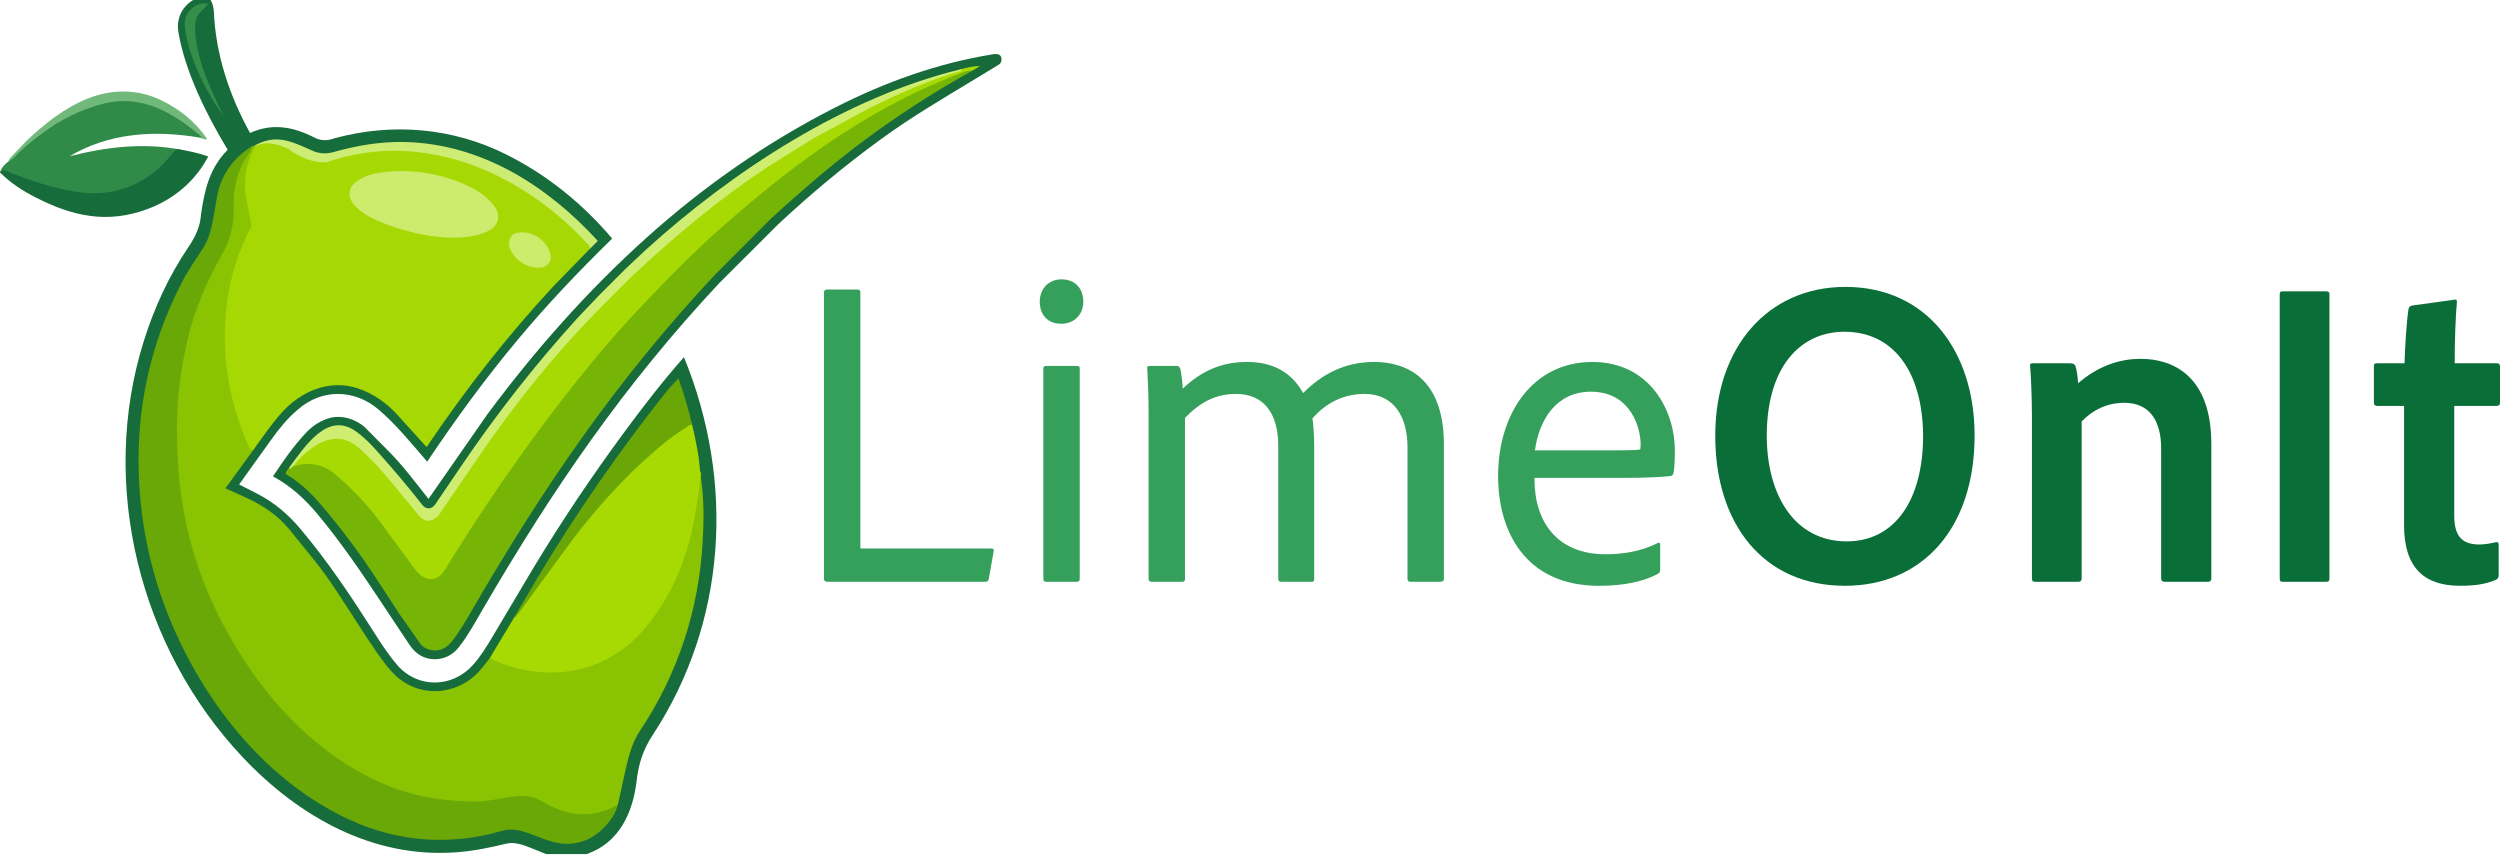
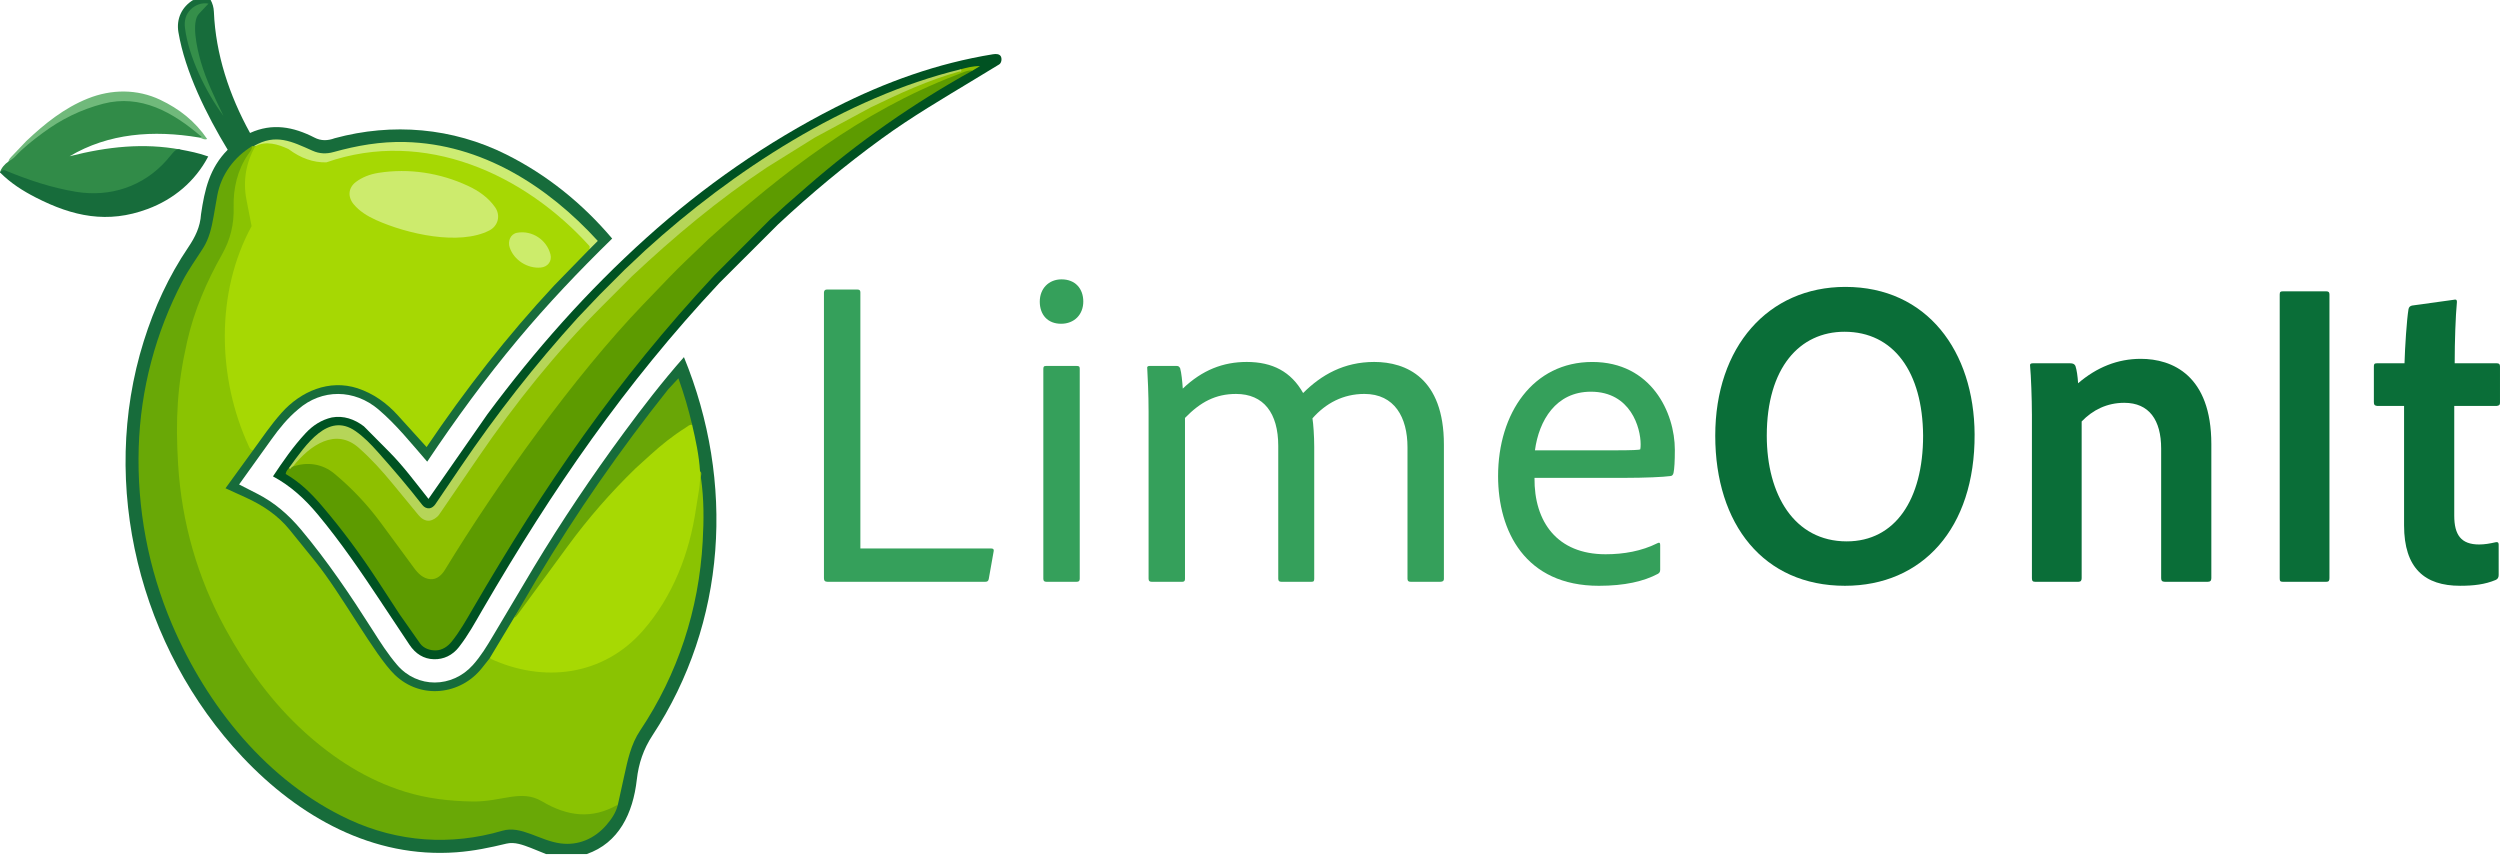
<svg xmlns="http://www.w3.org/2000/svg" viewBox="0 0 2155.72 736.46">
  <g id="a">
    <g id="b">
-       <path d="M329.31,520.17c-17.83-26.81-35.06-52.24-55.32-76.58-11.12-13.36-23.25-24.54-38.61-32.82,8.74-13.14,17.39-25.7,28.13-37.24,6.22-6.68,13.68-11.52,22.58-13.56,10.11-1.85,19.6,1.45,27.71,7.66l21.8,21.97c12.34,12.43,22.36,26.11,33.88,40.58l50.9-73.12c40.83-55,86.07-106.17,137.09-152.06,49.32-44.36,103.65-82.3,162.76-112.35,43.23-21.98,88.29-38.13,136.04-45.87,2.98-.48,5.43-.15,6.59,1.58,1.27,1.89.85,5.89-1.27,7.18l-21.1,12.8c-27.37,16.6-54.25,32.31-80.26,51.24-31.55,22.95-60.79,47.31-89.31,73.91l-50.52,50.43c-82.1,87.82-143.63,177.56-203.98,281.21-6.76,11.61-12.68,22.62-20.8,32.97-5.51,7.01-13.09,10.56-21.46,10.35-8.85-.21-15.94-4.77-21.02-12.4l-23.85-35.86Z" fill="#176b3b" />
-       <path d="M838.92,60.7c-51.27,28.36-99.06,61.77-143.22,100.34l-18.28,15.96-13.23,12.09-48.12,48.24c-84.61,90.84-146.11,180.66-208.44,287.71-5.84,10.03-11.04,19.31-18.04,28.09-3.64,4.56-8.41,7.53-13.7,7.7-4.95.16-10.64-1.68-13.73-6.08l-17.61-25.08-19.07-29.22c-14.84-22.73-30.51-43.95-48.18-64.59-9.16-10.7-18.68-20.05-30.97-27.15.36-2.69,1.85-3.87,3.01-5.46.77-.37,1.8-.66,3.08-.86,7.95-7.4,23.67-4.84,32.12.69,16.9,11.06,31.27,28.63,44.02,44.34l33.25,44.73c6.68,6.73,14.01,7.26,19.41-1.02,79.49-129.56,173.07-248.08,291.86-340.31,47.2-36.64,98.85-70.21,155.78-88.59.03-1.89,8.95-3.41,9.34-3.01.36.38.57.91.72,1.49Z" fill="#76b406" />
-       <path d="M838.92,60.7c-4.99-.35-9.67,2.22-14.86,4.2-81.09,31.07-149.08,83.64-212.84,141l-19.68,18.84c-5.13,4.91-9.89,9.66-14.83,14.8l-22.1,22.99c-59.17,61.54-126,155.03-170.87,228.71-2.86,4.7-7.04,8.51-12.43,8.19-6.36-.38-10.75-4.85-14.3-9.67l-28.34-38.52c-11.75-15.97-25.14-30.16-40.27-42.76-10.6-8.83-23.77-10.41-35.99-6.1-.22-.63-.34-1.19-.11-1.48,14.18-18.54,34.21-34.31,56.67-17.92,19.97,19.57,38.3,40.01,54.99,61.31,5.12,4.41,9.05,2.58,13-1.98,82.95-129.41,190.34-247.72,324.4-325.52,38.81-22.52,81.93-44.32,126.63-55.97-1.28.44-1.16.08.35-1.08,5.56-1.35,10.26-2.85,16.65-2.7l-6.09,3.65Z" fill="#a7d903" />
-       <path d="M828.36,59.76c1.52,1.24.11,2.52-1.06,1.88-26.91,7.52-51.34,18.79-76.33,30.89l-48.49,26.16-41.33,25.76c-41.79,27.77-79.78,59.53-116.24,93.8l-25.37,25.39c-39.96,39.98-75.03,83.71-106.99,130.49l-33.79,49.46c-1.99,2.92-5.63,5.02-8.35,5.37-3.65.47-7.04-1.75-9.52-4.76l-22.24-27.01c-9.17-11.14-18.39-21.4-29.26-31.01-19.84-17.53-41.75-2.7-56.96,16.21-.66.23-1.3.68-1.73,1.47-.4.73-1.39.56-1.35-.61,14.64-20.03,33.39-48.02,57.06-31.6,7.39,5.13,13.27,11.26,19.32,18.03,13.39,15,26.09,29.9,38.44,45.75,1.69,2.17,3.96,3.15,6.35,2.83,1.6-.21,3.59-1.57,4.83-3.41l21.75-32.09c30.8-45.45,64.17-88.17,101.06-128.75l18.81-19.76,21.87-21.87,17.63-16.59c75.1-68.33,172.76-132.04,271.89-156.03Z" fill="#cfee71" />
+       <path d="M329.31,520.17c-17.83-26.81-35.06-52.24-55.32-76.58-11.12-13.36-23.25-24.54-38.61-32.82,8.74-13.14,17.39-25.7,28.13-37.24,6.22-6.68,13.68-11.52,22.58-13.56,10.11-1.85,19.6,1.45,27.71,7.66l21.8,21.97c12.34,12.43,22.36,26.11,33.88,40.58l50.9-73.12c40.83-55,86.07-106.17,137.09-152.06,49.32-44.36,103.65-82.3,162.76-112.35,43.23-21.98,88.29-38.13,136.04-45.87,2.98-.48,5.43-.15,6.59,1.58,1.27,1.89.85,5.89-1.27,7.18l-21.1,12.8c-27.37,16.6-54.25,32.31-80.26,51.24-31.55,22.95-60.79,47.31-89.31,73.91l-50.52,50.43c-82.1,87.82-143.63,177.56-203.98,281.21-6.76,11.61-12.68,22.62-20.8,32.97-5.51,7.01-13.09,10.56-21.46,10.35-8.85-.21-15.94-4.77-21.02-12.4l-23.85-35.86Z" fill="#005222" />
+       <path d="M838.92,60.7c-51.27,28.36-99.06,61.77-143.22,100.34l-18.28,15.96-13.23,12.09-48.12,48.24c-84.61,90.84-146.11,180.66-208.44,287.71-5.84,10.03-11.04,19.31-18.04,28.09-3.64,4.56-8.41,7.53-13.7,7.7-4.95.16-10.64-1.68-13.73-6.08l-17.61-25.08-19.07-29.22c-14.84-22.73-30.51-43.95-48.18-64.59-9.16-10.7-18.68-20.05-30.97-27.15.36-2.69,1.85-3.87,3.01-5.46.77-.37,1.8-.66,3.08-.86,7.95-7.4,23.67-4.84,32.12.69,16.9,11.06,31.27,28.63,44.02,44.34l33.25,44.73c6.68,6.73,14.01,7.26,19.41-1.02,79.49-129.56,173.07-248.08,291.86-340.31,47.2-36.64,98.85-70.21,155.78-88.59.03-1.89,8.95-3.41,9.34-3.01.36.38.57.91.72,1.49Z" fill="#5d9b00" />
+       <path d="M838.92,60.7c-4.99-.35-9.67,2.22-14.86,4.2-81.09,31.07-149.08,83.64-212.84,141l-19.68,18.84c-5.13,4.91-9.89,9.66-14.83,14.8l-22.1,22.99c-59.17,61.54-126,155.03-170.87,228.71-2.86,4.7-7.04,8.51-12.43,8.19-6.36-.38-10.75-4.85-14.3-9.67l-28.34-38.52c-11.75-15.97-25.14-30.16-40.27-42.76-10.6-8.83-23.77-10.41-35.99-6.1-.22-.63-.34-1.19-.11-1.48,14.18-18.54,34.21-34.31,56.67-17.92,19.97,19.57,38.3,40.01,54.99,61.31,5.12,4.41,9.05,2.58,13-1.98,82.95-129.41,190.34-247.72,324.4-325.52,38.81-22.52,81.93-44.32,126.63-55.97-1.28.44-1.16.08.35-1.08,5.56-1.35,10.26-2.85,16.65-2.7l-6.09,3.65Z" fill="#8ec000" />
+       <path d="M828.36,59.76c1.52,1.24.11,2.52-1.06,1.88-26.91,7.52-51.34,18.79-76.33,30.89l-48.49,26.16-41.33,25.76c-41.79,27.77-79.78,59.53-116.24,93.8l-25.37,25.39c-39.96,39.98-75.03,83.71-106.99,130.49l-33.79,49.46c-1.99,2.92-5.63,5.02-8.35,5.37-3.65.47-7.04-1.75-9.52-4.76l-22.24-27.01c-9.17-11.14-18.39-21.4-29.26-31.01-19.84-17.53-41.75-2.7-56.96,16.21-.66.23-1.3.68-1.73,1.47-.4.73-1.39.56-1.35-.61,14.64-20.03,33.39-48.02,57.06-31.6,7.39,5.13,13.27,11.26,19.32,18.03,13.39,15,26.09,29.9,38.44,45.75,1.69,2.17,3.96,3.15,6.35,2.83,1.6-.21,3.59-1.57,4.83-3.41l21.75-32.09c30.8-45.45,64.17-88.17,101.06-128.75l18.81-19.76,21.87-21.87,17.63-16.59c75.1-68.33,172.76-132.04,271.89-156.03Z" fill="#b6d558" />
      <path d="M171.59,118.56c-39.29-6.57-77.92-3.77-111.56,16.18,32.91-8.4,64-11.61,95.52-5.79-1.06,1.36-2.48,2.59-4.25,3.68-41.4,53.43-92.25,36.37-147.38,16.45-1.44.31-2.75.18-3.92-.39.83-3.54,4.15-7.28,7.24-9.37,23.98-26.8,62.15-54.33,99.69-54.38,20.69-.03,56.67,15.49,68.25,32.84.83,1.24-2.27,1.18-3.59.77Z" fill="#318b48" />
      <path d="M155.55,128.94c7.79,1.44,15.77,3.02,24.01,5.98-11.28,21.5-29.78,36.93-52.3,45.31-34.54,12.85-64.32,6.47-96.27-9.86-11.41-5.83-21.87-12.49-30.99-21.7.97-1.36,2.81-2.42,4.81-1.59,19.79,8.19,39.51,14.77,60.64,18.29,29.7,4.94,58.24-4.68,78.06-27.01,6.08-6.86,7.85-10.78,12.04-9.43Z" fill="#176c3b" />
      <path d="M171.59,118.56c.93-.13,1.71-.09,2.27-.51-24.64-21.36-52.6-36.97-84.81-28.62-19.27,4.99-36.51,13.51-52.38,25.35-8.52,6.35-16.45,12.45-23.65,20.23-1.78,1.92-3.9,3.05-5.77,4.32.36-2.12,2-3.6,3.64-5.32l11.79-12.39c15.9-15,32.62-28.46,52.98-36.63s42.59-8.38,62.51,1.07c16.26,7.72,29.98,18.35,40.45,33.79-2.58,1.08-4.98-.93-7.02-1.28Z" fill="#70b97b" />
      <path d="M181.64,0c1.61,2.98,2.64,6.31,2.79,10.14,1.51,36.52,13.26,72.09,31.18,104.52,19.14-8.74,37.26-5.4,55.51,3.96,5.69,2.98,11.47,2.8,17.47.57,49.84-13.52,101.63-9.12,147.89,13.98,35.37,17.66,65.91,42.46,91.39,72.54-28.71,28.03-55.58,56.32-81.12,86.85-28.34,33.89-53.91,68.98-78.38,105.53-13.97-16.03-26.48-31.79-41.97-44.98-20.77-17.68-48.88-18.01-69.27-.17-9.06,7.52-16.22,16.37-23.17,26.06l-27.79,38.75,15.59,7.96c14.91,7.61,27.08,18.14,37.95,31.13,22.81,27.27,42.34,56.22,61.42,86.25,6.84,10.77,13.16,20.72,21.3,30.25,17.45,20.43,47.52,20.02,65.33.1,6.93-7.75,12.02-16.16,17.42-25.25l35.14-59.11c24.26-40.16,49.9-78.31,77.74-116.11,16.39-22.23,32.61-43.31,51.69-65.03,44.22,107.81,36.79,228.95-27.1,326.12-7.83,11.92-11.97,24.28-13.54,38.19-3.27,29.09-15.52,54.68-43.27,64.22h-34.92s-13.25-5.36-13.25-5.36c-6.58-2.49-13.86-5.38-20.97-3.66-14.44,3.5-28.09,6.34-43.02,7.46-72.05,5.42-135.9-30.52-184.49-82.05-88.74-94.11-124.18-234.6-85.23-358.66,9.11-29.02,21.51-55.99,38.41-80.99,5.99-8.86,10.3-17.62,10.97-28.5,3.1-21.02,7.28-39.71,23-55.58-18.18-30-36.72-67.16-42.5-101.38-1.95-11.53,2.94-21.76,12.66-27.72l15.14-.02Z" fill="#176c3b" />
      <path d="M220.03,126.19l.47,3.77c-6.01,11.87-8.34,25.22-6.41,38.41l4.91,27.09c-31.84,59.82-29.13,132.39-.69,192.67l-23.87,32.9,17.45,7.95c14.54,6.63,27.74,15.34,37.85,27.83l22.05,27.25c22.96,28.38,51.32,81.18,68.68,97.86,22.4,21.53,56.74,17.3,75.08-5.85l6.65-8.39,4.73-.28c33.94,14.79,73.21,14.5,104.55-6.36,47.25-31.45,66.43-98.04,70.06-151.69l2.09-2.97c1.99,1.16.54,3.88.79,5.63,2.67,18.74,2.55,36.02,1.51,54.88-3.24,58.73-21.42,114.39-53.97,163.08-7.94,11.88-10.7,25.39-13.68,38.93l-5.49,24.92c-4.55,7.14-15.91,9.5-24.09,10.31-16.81,1.67-31.85-4.87-46.04-13.13-12.74-3.18-26.12-2.74-40.14,1.32-90.92,8.85-167.12-49.52-214.72-123.25-67.92-105.21-79.5-246.11-15.84-355.34,6.19-14.16,8.73-29.26,7.62-45.31,1.35-15.87,6.82-31.11,17.93-42.42l1.3-.02,1.24.21Z" fill="#8ac302" />
      <path d="M532.77,693.83c-1.44,6.55-5.37,12.42-10,17.74-10.07,11.58-24.05,17.73-39.4,15.69-18.1-2.4-33.97-15.68-50.17-10.92-44.36,13.03-90.1,9.87-132.11-9.62-70.27-32.6-122.62-97.67-152.76-168.34-20.47-48.01-30.31-100.03-28.72-152.26,1.55-50.74,14.55-99.19,37.82-143.81,5.38-10.31,11.63-18.77,17.74-28.43,5.15-8.15,7.32-17.59,8.98-27.08l3.13-17.81c3.21-18.32,14.69-33.71,30.21-43-.08,2.82-1.89,4.71-3.61,7.23-9.07,13.24-12.86,29.17-12.41,45.38.4,14.79-2.75,27.9-9.98,40.71-13.37,23.69-23.97,48.19-30.05,74.87-8.71,38.22-10.2,67.72-7.83,106.54,3.04,49.78,16.66,97.34,40.59,141.15,18.34,33.57,40.57,64.28,68.95,89.89,25.28,22.81,53.53,40.82,86.09,50.93,18.99,5.9,38.27,8.07,58,8.42,25.34.45,42.13-10.8,60.01-.19,22.17,13.16,43.26,15.69,65.5,2.91Z" fill="#69a806" />
      <path d="M596.83,366.29c3.09,13.19,5.98,26.68,6.79,40.1.66,10.85-1.79,20.8-3.44,32.08-5.66,38.68-19.95,75.76-45.68,105.2-34.29,39.24-86.07,45.62-132.31,24l21.08-35.07c38.74-57.3,80.92-116.8,137.93-159.77,1.38-1.04,12.72-9.12,13.83-8.67.94.38,1.49,1.17,1.79,2.12Z" fill="#a7d903" />
      <path d="M596.83,366.29c-2.19-.43-3.75,1.33-5.81,2.61-11.01,6.92-20.66,14.71-30.24,23.39l-12.79,11.59c-21.44,20.87-40.79,42.97-58.55,67.22l-42.64,58.2c-1.13,1.54-2.01,2.8-3.53,3.31l19.63-33.41c34.15-57.17,71.86-111.45,113.28-163.51l8.81-9.48c4.91,13.72,8.71,26.73,11.84,40.07Z" fill="#69a606" />
      <path d="M508.35,214.86c-4.27-2.37-6.3-6.9-9.86-10.09l-20.84-18.7c-12.56-11.27-26.57-20.32-41.45-28.5-47.03-25.85-100.44-32.82-151.56-16.16-7.81,2.55-15.53.93-22.32-2.87l-12.02-6.72c-9.47-5.29-20.03-7.48-30.26-5.64-.32-.07-.92-.21-1.24-.21,18.92-11.09,32.55-4.06,50.82,4.05,5.85,2.59,11.75,2.83,17.9,1.12,20.28-5.64,40.44-9.21,61.79-8.68,65.99,1.64,122.72,37.77,166.17,85.28l-7.12,7.11Z" fill="#cdec73" />
      <path d="M173.19,53.33c4.81,16.43,12.03,30.92,19.47,46.56-15.18-20.51-29.96-50.72-33.14-75.65-.8-6.27.51-11.86,5.08-16.26,3.45-3.32,8.92-6.03,15.18-4.87l-8.26,8.79c-6.52,6.93-2.03,28.75,1.67,41.42Z" fill="#358f4a" />
      <path d="M508.35,214.86l-30.43,31.24c-40.4,43.39-76.28,89.35-110.08,139.4l-24.85-27.42c-9.65-10.64-21.03-18.76-34.71-23.3-24.36-7.89-48.86,2.52-65.53,21.24-9.15,10.28-16.62,21.33-24.44,32.11-2.46,0-2.86-1.39-3.82-3.47-27.07-58.53-28.79-132.38,2.46-189.65l-4.48-23.1c-3.13-16.14-.17-31.94,7.56-45.72,9.23-5.1,19.83-1.8,28.85,2.42,10.41,7.82,21.25,11.62,32.51,11.4,84.75-29.66,171.27,10.38,227.06,72.33l-.1,2.52Z" fill="#a6d803" />
      <path d="M421.94,198.73c-25.84,13.21-70.76,3.13-97.79-9.05-7.46-3.36-14.3-7.66-19.18-13.55-5.34-6.44-4.67-14.25,1.9-19.21,5.52-4.17,12.2-6.71,19.5-7.87,26.31-4.16,53.14.03,77.26,11.26,9.38,4.37,17.44,10.09,23.25,18.34,5.01,7.13,2.65,16.2-4.94,20.08Z" fill="#cdeb6d" />
      <path d="M466.31,230.71c-11.66,1.05-23.11-6.56-26.77-17.15-1.93-5.58.63-11.81,6.32-12.85,13.01-2.37,25.72,6.21,28.83,18.81,1.34,5.44-2.1,10.62-8.38,11.19Z" fill="#ccec6b" />
    </g>
  </g>
  <g id="c">
    <path d="M713.54,501.67c-2.3,0-3.06-1.15-3.06-3.06v-246.24c0-1.53.77-2.68,2.3-2.68h26.81c1.53,0,2.3.77,2.3,2.3v220.96h112.97c1.92,0,2.3,1.15,1.92,2.68l-4.21,23.74c-.38,1.92-1.53,2.3-3.06,2.3h-135.95Z" fill="#35a05b" />
    <path d="M896.59,260.03c0-11.11,7.66-19.15,18.76-19.15,11.87,0,18.76,8.04,18.76,19.15s-7.66,19.15-19.15,19.15-18.38-7.66-18.38-19.15ZM899.65,318.24c0-1.92.38-2.68,2.3-2.68h26.42c1.91,0,2.68.38,2.68,2.3v181.13c0,1.92-.77,2.68-2.68,2.68h-26.04c-1.92,0-2.68-.77-2.68-2.68v-180.75Z" fill="#35a05b" />
    <path d="M993.09,501.67c-1.92,0-2.68-.77-2.68-2.68v-143.61c0-16.08-.77-30.25-1.15-37.53-.38-1.53.38-2.3,1.92-2.3h23.36c1.91,0,2.3.77,3.06,1.91,1.15,3.83,1.92,11.87,2.3,17.62,16.85-16.08,34.85-22.98,55.14-22.98,22.21,0,38.29,8.42,48.63,26.81,15.7-15.7,35.23-26.81,61.27-26.81,27.57,0,60.12,13.79,60.12,71.23v116.03c0,1.53-1.15,2.3-3.06,2.3h-25.66c-1.92,0-2.68-.77-2.68-2.68v-113.35c0-25.66-11.11-45.95-37.15-45.95-18.38,0-33.32,8.04-44.8,21.06.77,4.6,1.53,15.32,1.53,24.51v113.74c0,1.92-.38,2.68-2.3,2.68h-26.04c-1.92,0-2.68-.77-2.68-2.68v-114.5c0-28.34-12.64-44.8-36.38-44.8-17.62,0-30.64,6.89-44.04,20.68v139.01c0,1.53-.77,2.3-2.3,2.3h-26.42Z" fill="#35a05b" />
    <path d="M1323.18,412.06c-.38,37.91,19.53,65.87,61.27,65.87,15.7,0,31.02-2.68,44.81-9.57,1.53-.77,2.3-.38,2.3,1.53v21.45c0,1.92-.77,2.68-1.92,3.45-12.25,6.51-28.72,10.34-50.93,10.34-63.57,0-86.93-47.1-86.93-94.59,0-54.38,30.25-98.42,81.19-98.42s71.23,43.66,71.23,75.82c0,9.57-.38,16.47-1.15,19.91-.38,1.53-1.15,2.68-3.06,2.68-5.36.77-21.45,1.53-39.44,1.53h-77.36ZM1390.58,388.32c18.38,0,22.59-.38,23.74-.77.38-1.15.38-3.45.38-4.6,0-13.79-8.42-45.19-42.89-45.19-30.25,0-44.81,24.89-48.25,50.55h67.02Z" fill="#35a05b" />
    <path d="M1702.68,374.53c.38,81.19-45.19,130.59-111.82,130.59-70.08,0-111.82-52.85-111.82-129.44s45.57-128.29,112.2-128.29c70.46,0,111.06,55.53,111.44,127.14ZM1592.4,466.82c41.74,0,65.87-36,65.87-91.14-.38-54.76-25.27-89.61-67.78-89.61-38.68,0-67.02,31.02-67.02,89.61,0,50.93,23.74,91.14,68.93,91.14Z" fill="#0a6e38" />
    <path d="M1752.08,356.91c0-12.64-.77-33.32-1.53-40.98-.38-1.92.38-2.68,2.3-2.68h32.17c2.68,0,3.83.77,4.6,2.3,1.15,3.45,1.91,8.81,2.3,14.93,16.08-13.79,34.08-21.06,54-21.06,27.19,0,60.89,14.17,60.89,73.53v115.65c0,2.3-1.15,3.06-3.06,3.06h-37.15c-2.3,0-3.06-1.15-3.06-3.06v-111.82c0-24.51-10.34-39.44-31.79-39.44-14.93,0-27.19,6.13-36.76,16.08v135.18c0,1.92-.77,3.06-2.68,3.06h-37.53c-1.92,0-2.68-.77-2.68-3.06v-141.69Z" fill="#0a6e38" />
    <path d="M2008.66,498.61c0,2.3-.77,3.06-2.68,3.06h-37.53c-2.3,0-2.68-.77-2.68-3.06v-244.71c0-2.3.77-2.68,2.68-2.68h37.53c1.92,0,2.68.77,2.68,2.68v244.71Z" fill="#0a6e38" />
    <path d="M2154.57,495.92c0,1.92-.77,3.45-2.68,4.21-9.19,3.83-18.76,4.98-30.64,4.98-30.25,0-48.25-14.93-48.25-52.08v-103.01h-23.36c-2.3-.38-2.68-1.15-2.68-3.45v-30.64c0-1.92.38-2.68,2.68-2.68h23.74c.38-13.79,1.92-37.53,3.45-46.72.38-1.91,1.53-2.68,3.06-3.06l36-4.98c1.53-.38,2.68-.38,2.68,1.92-1.15,12.25-1.92,33.32-1.92,52.85h36.38c1.91,0,2.68.77,2.68,2.68v31.4c0,1.92-.77,2.3-2.68,2.68h-36.76v94.59c0,16.47,5.74,24.89,21.45,24.89,4.6,0,9.19-.77,14.17-1.92,1.53-.38,2.68,0,2.68,1.92v26.42Z" fill="#0a6e38" />
  </g>
</svg>
